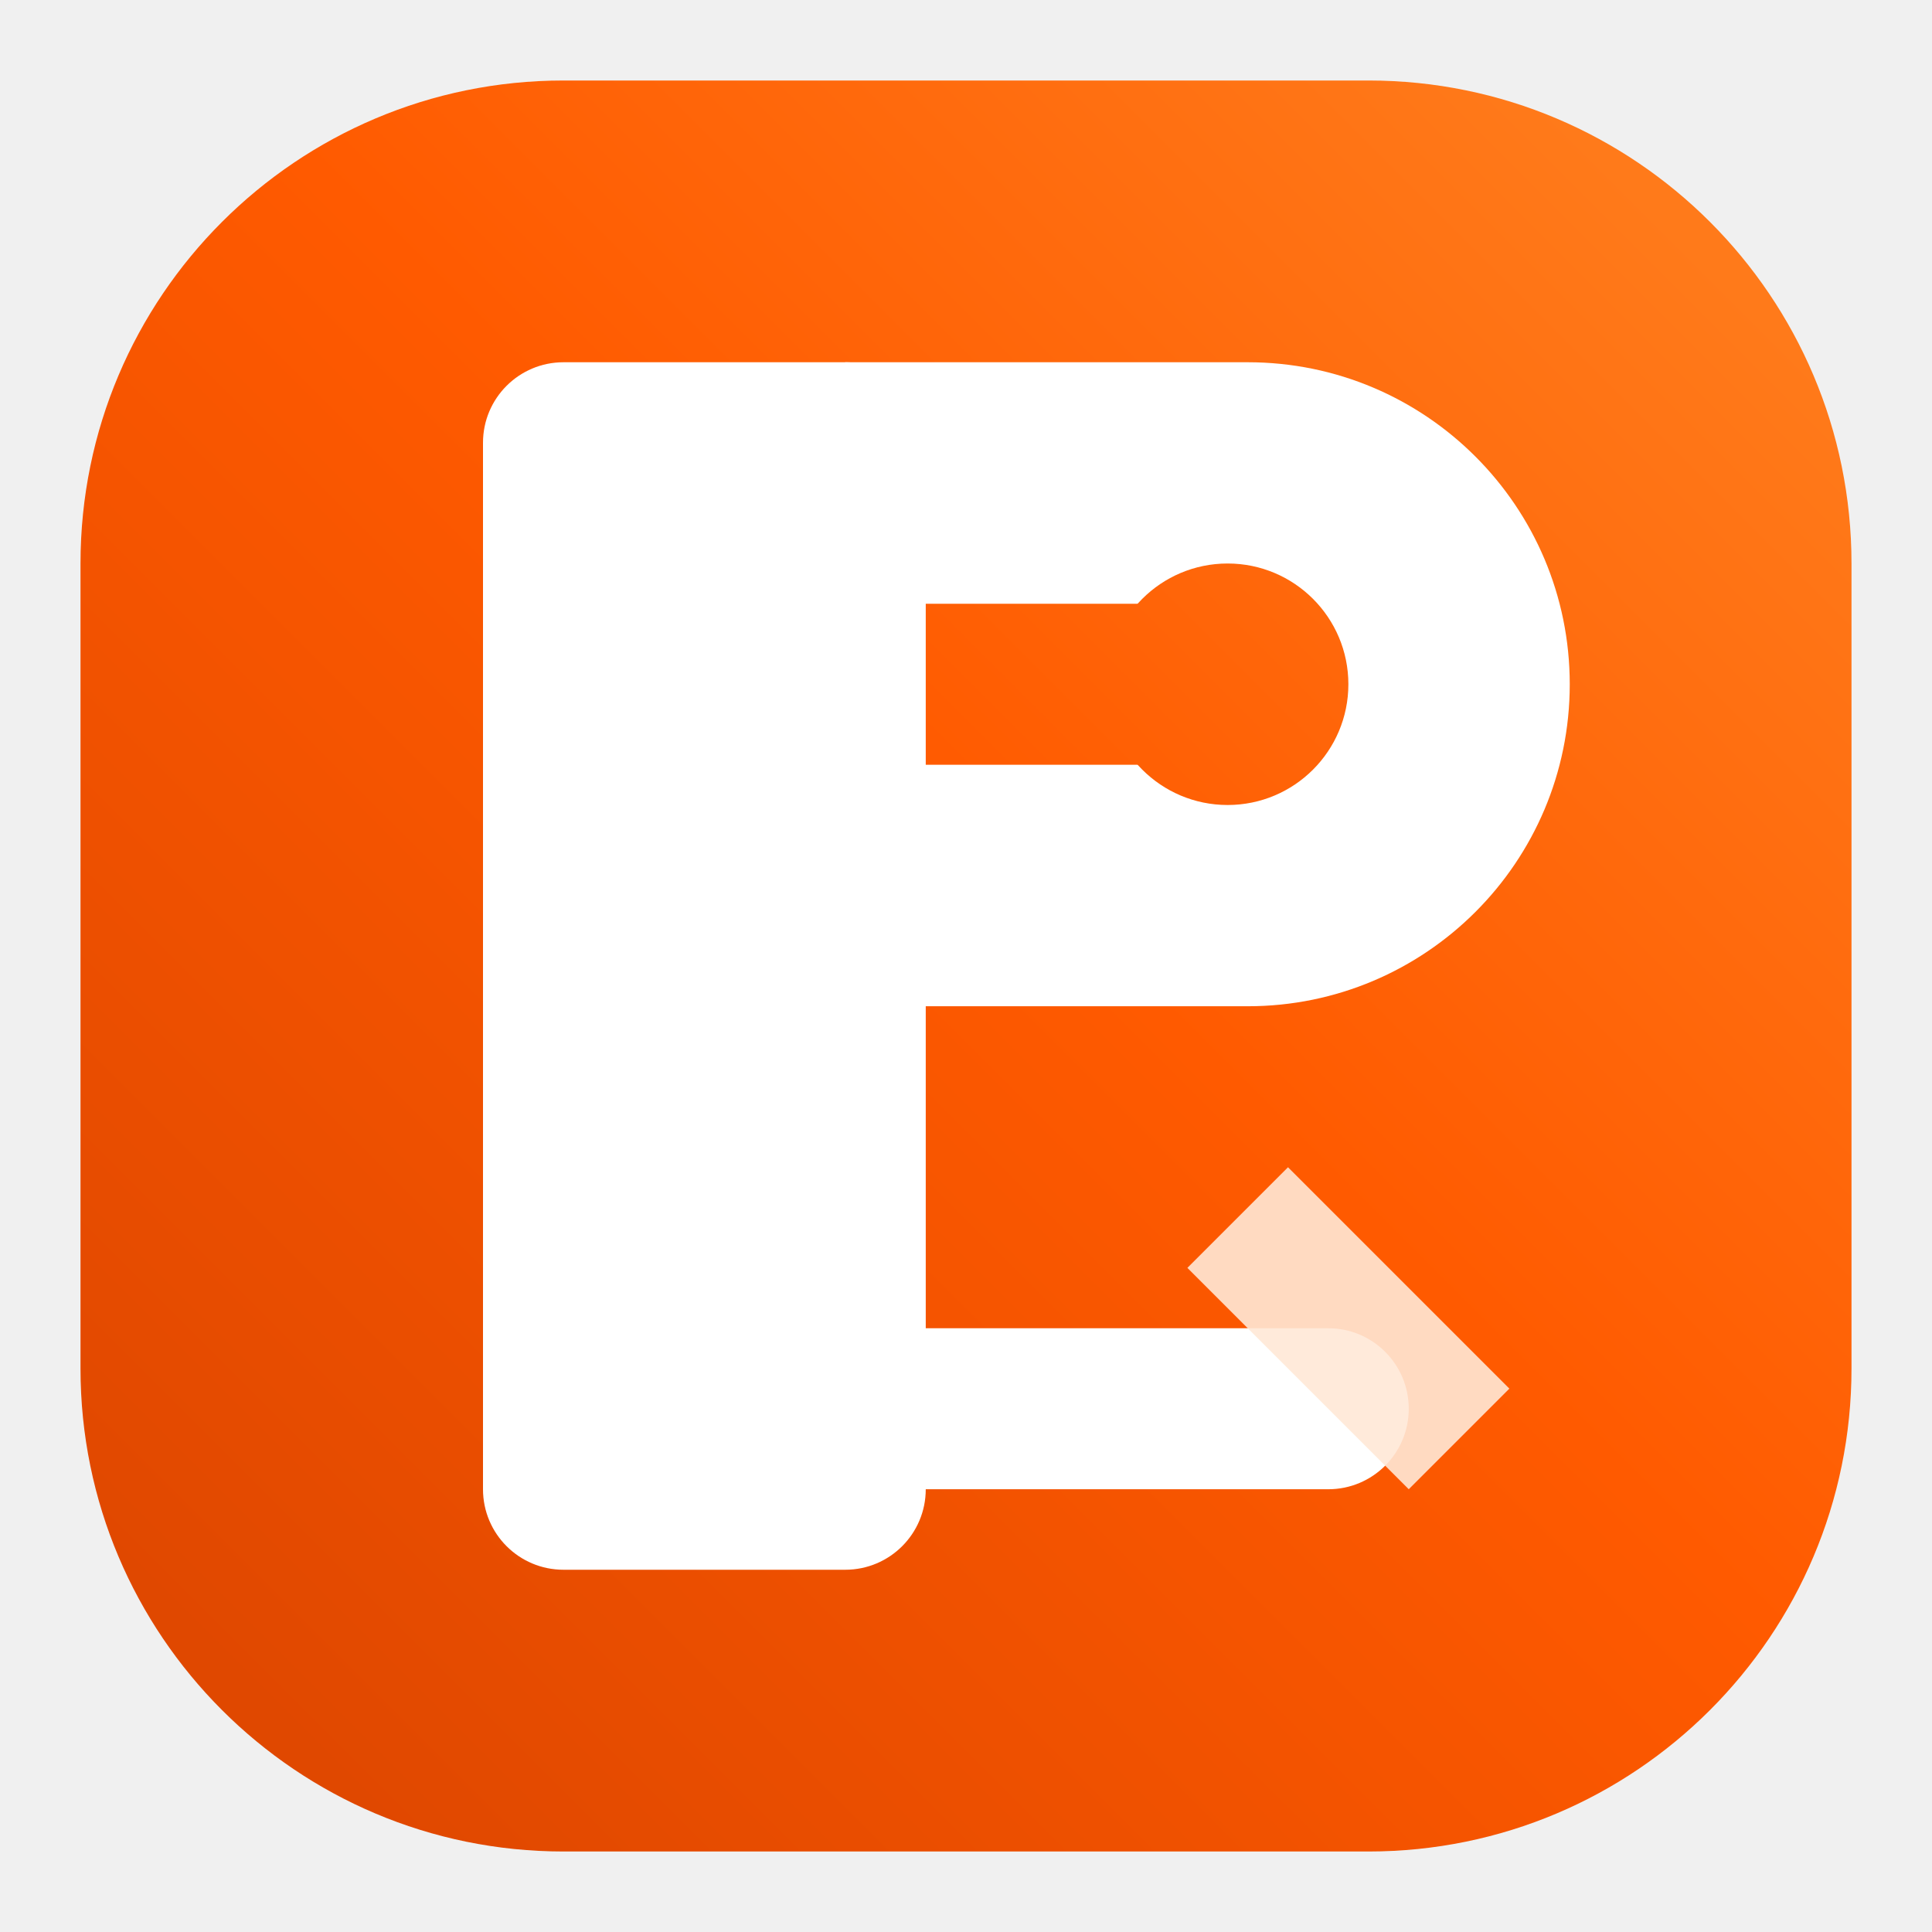
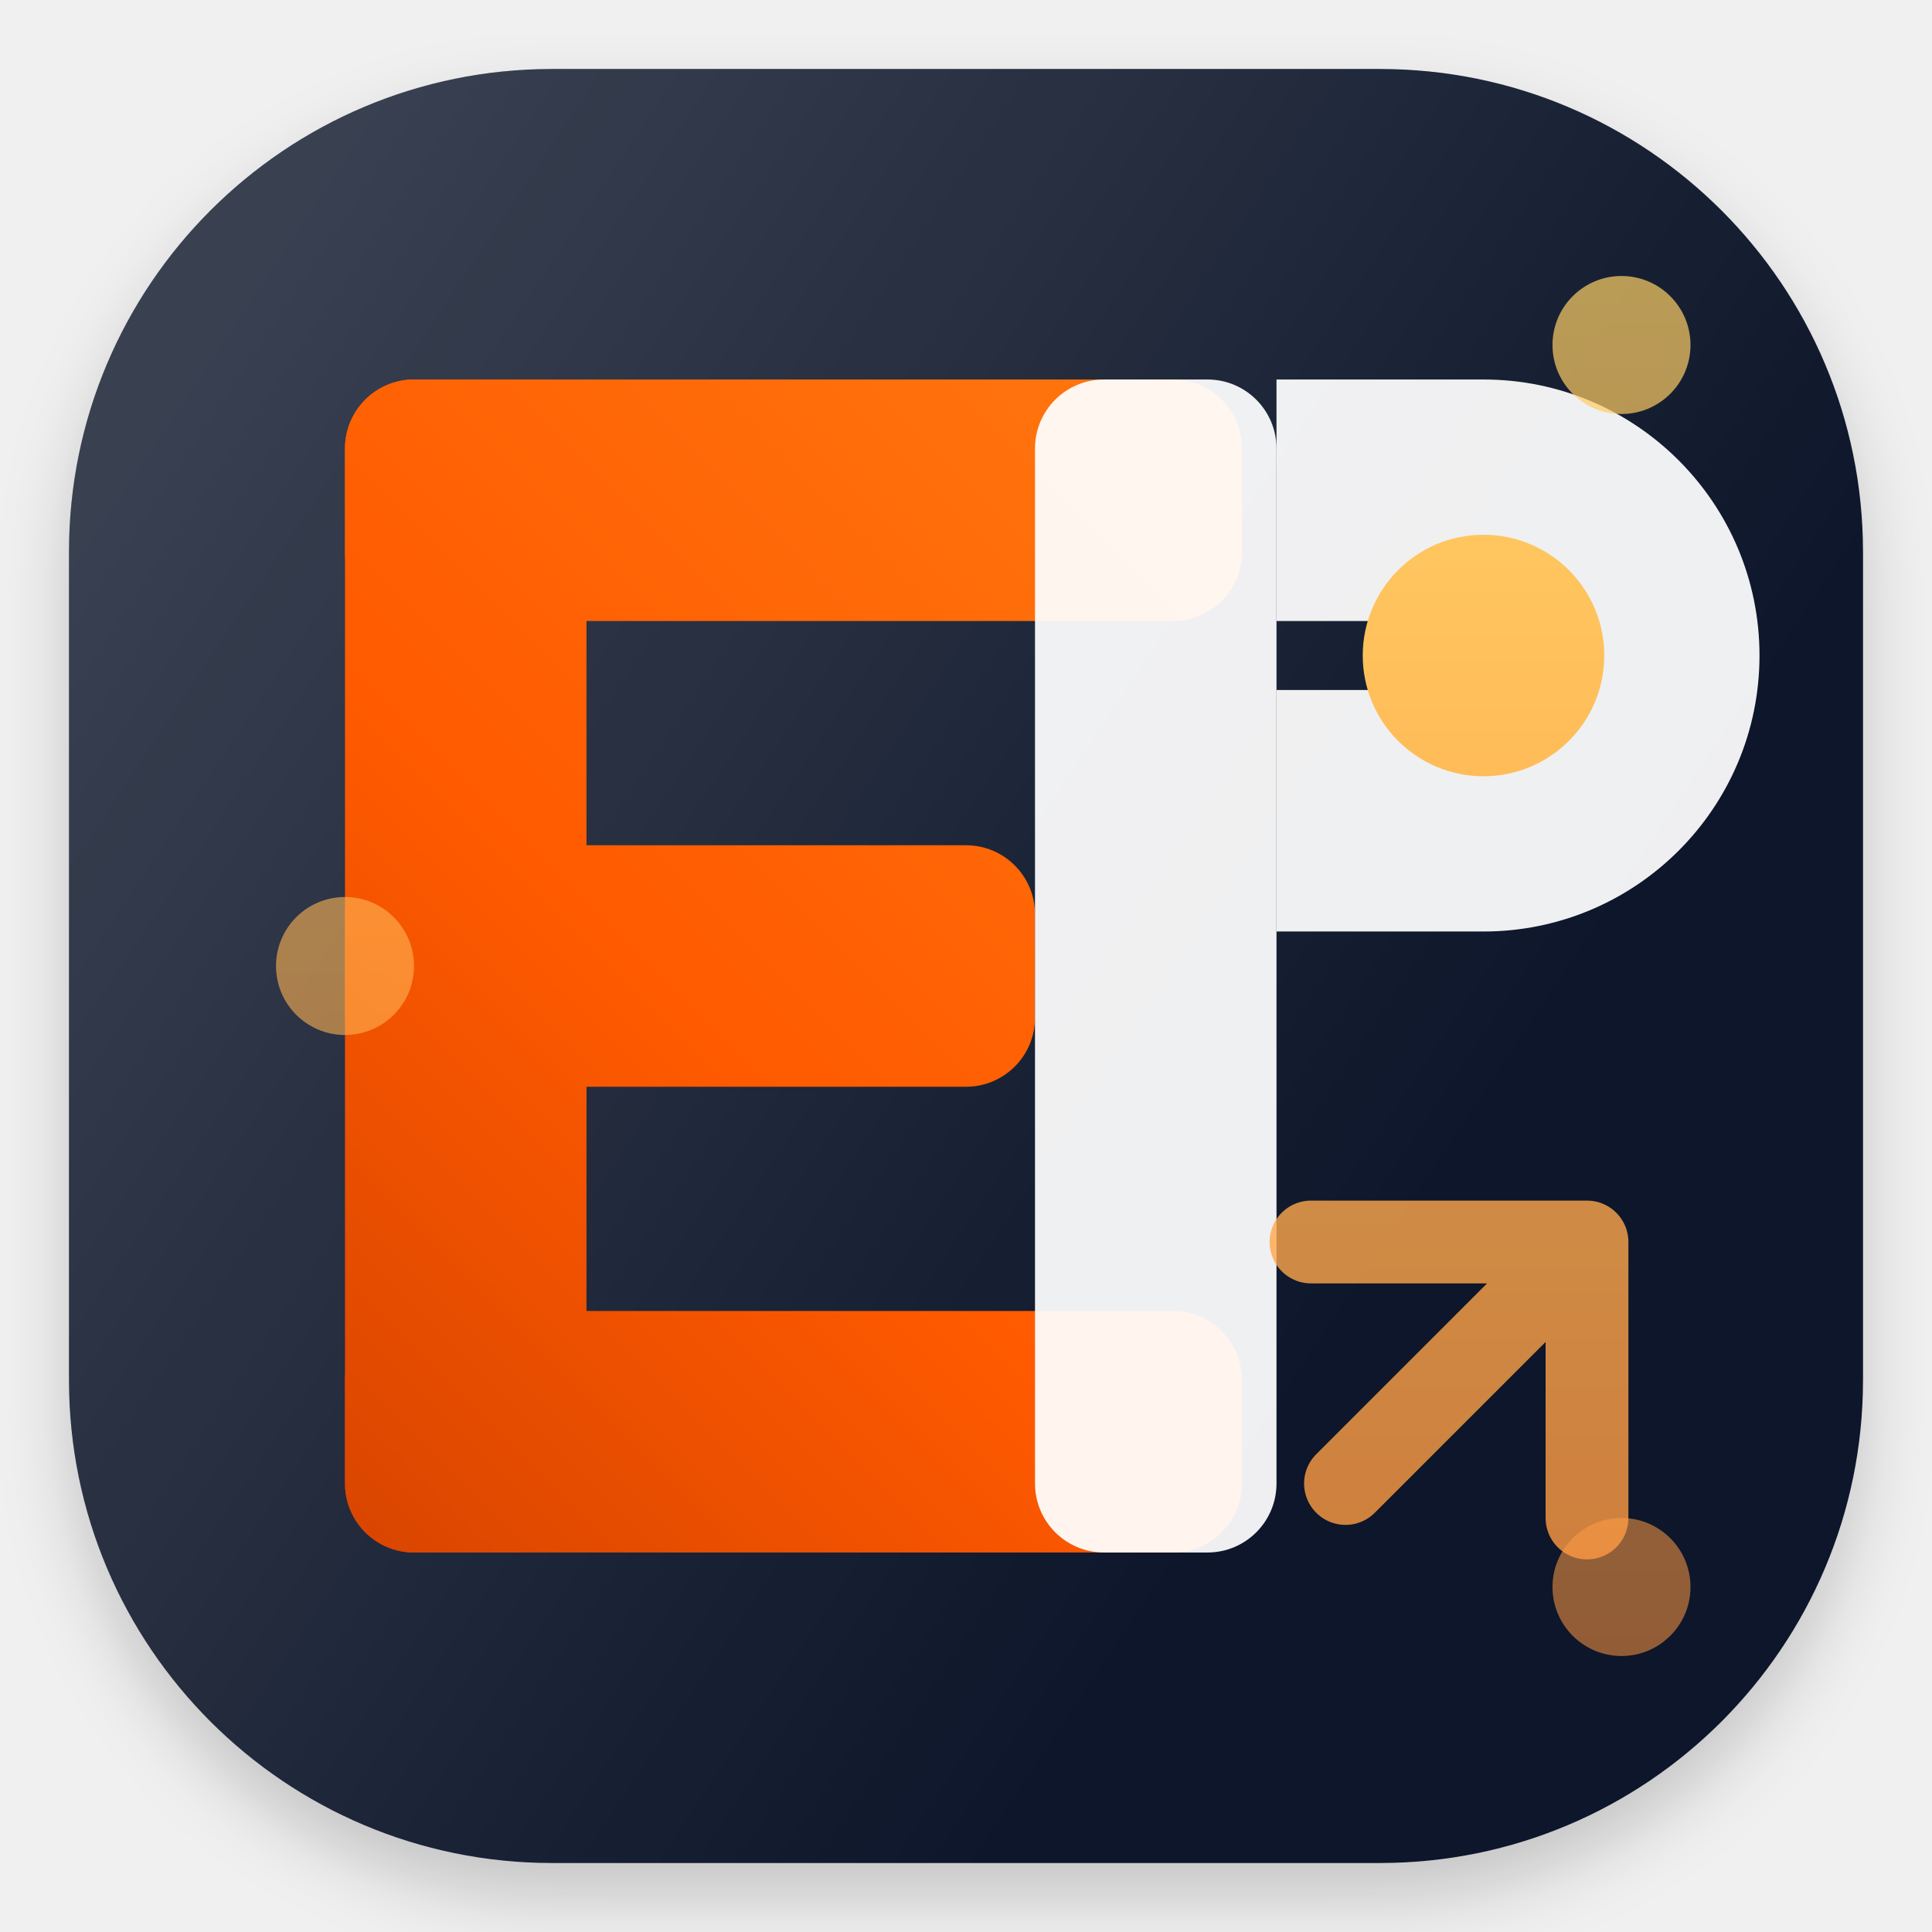
- <svg xmlns="http://www.w3.org/2000/svg" width="48" height="48" viewBox="0 0 48 48" fill="none">
+ <svg xmlns="http://www.w3.org/2000/svg" width="56" height="56" viewBox="0 0 56 56" fill="none">
  <defs>
-     <linearGradient id="epi-brand-grad" x1="6" y1="42" x2="42" y2="6" gradientUnits="userSpaceOnUse">
-       <stop offset="0%" stop-color="#E04800" />
-       <stop offset="55%" stop-color="#FF5A00" />
-       <stop offset="100%" stop-color="#FF7A1A" />
+     <linearGradient id="g-fire" x1="4" y1="52" x2="52" y2="4" gradientUnits="userSpaceOnUse">
+       <stop offset="0%" stop-color="#C43A00" />
+       <stop offset="40%" stop-color="#FF5A00" />
+       <stop offset="100%" stop-color="#FF8C1A" />
+     </linearGradient>
+     <linearGradient id="g-amber" x1="28" y1="8" x2="28" y2="48" gradientUnits="userSpaceOnUse">
+       <stop offset="0%" stop-color="#FFD166" />
+       <stop offset="100%" stop-color="#FF9640" />
+     </linearGradient>
+     <filter id="f-glow" x="-15%" y="-15%" width="130%" height="130%">
+       <feDropShadow dx="0" dy="4" stdDeviation="4" flood-color="#FF5A00" flood-opacity="0.40" />
+       <feDropShadow dx="0" dy="1" stdDeviation="1" flood-color="#000000" flood-opacity="0.18" />
+     </filter>
+     <linearGradient id="g-shine" x1="10" y1="4" x2="46" y2="28" gradientUnits="userSpaceOnUse">
+       <stop offset="0%" stop-color="#FFFFFF" stop-opacity="0.18" />
+       <stop offset="100%" stop-color="#FFFFFF" stop-opacity="0.00" />
    </linearGradient>
  </defs>
-   <rect x="2" y="2" width="44" height="44" rx="12" fill="url(#epi-brand-grad)" />
-   <path d="M12 11C12 9.895 12.895 9 14 9H21C22.105 9 23 9.895 23 11V37C23 38.105 22.105 39 21 39H14C12.895 39 12 38.105 12 37V11Z" fill="#FFFFFF" />
-   <path d="M21 9H31C35.418 9 39 12.582 39 17C39 21.418 35.418 25 31 25H21V19H30C31.105 19 32 18.105 32 17C32 15.895 31.105 15 30 15H21V9Z" fill="#FFFFFF" />
-   <path d="M21 21.5H27C27.828 21.5 28.5 22.172 28.5 23C28.5 23.828 27.828 24.5 27 24.5H21V21.5Z" fill="#FFFFFF" fill-opacity="0.95" />
-   <path d="M21 33H33C34.105 33 35 33.895 35 35C35 36.105 34.105 37 33 37H21V33Z" fill="#FFFFFF" />
-   <circle cx="30.5" cy="17" r="3" fill="url(#epi-brand-grad)" />
-   <path d="M32 29L37.5 34.5L35 37L29.5 31.5L32 29Z" fill="#FFE8D6" fill-opacity="0.9" />
+   <rect x="2" y="2" width="52" height="52" rx="14" fill="#0F172A" filter="url(#f-glow)" />
+   <rect x="2" y="2" width="52" height="52" rx="14" fill="url(#g-shine)" />
+   <rect x="10" y="11" width="7" height="34" rx="2" fill="url(#g-fire)" />
+   <rect x="10" y="11" width="26" height="7" rx="2" fill="url(#g-fire)" />
+   <rect x="10" y="24.5" width="20" height="7" rx="2" fill="url(#g-fire)" />
+   <rect x="10" y="38" width="26" height="7" rx="2" fill="url(#g-fire)" />
+   <rect x="30" y="11" width="7" height="34" rx="2" fill="#FFFFFF" fill-opacity="0.93" />
+   <path d="M37 11 H43 C47.418 11 51 14.582 51 19 C51 23.418 47.418 27 43 27 H37 V20 H43 C43.552 20 44 19.552 44 19 C44 18.448 43.552 18 43 18 H37 V11 Z" fill="#FFFFFF" fill-opacity="0.93" />
+   <circle cx="43" cy="19" r="3.5" fill="url(#g-amber)" />
+   <circle cx="47" cy="10" r="2" fill="url(#g-amber)" fill-opacity="0.70" />
+   <circle cx="47" cy="46" r="2" fill="url(#g-amber)" fill-opacity="0.55" />
+   <circle cx="10" cy="28" r="2" fill="url(#g-amber)" fill-opacity="0.60" />
+   <path d="M38 36 L46 36 L46 44 M46 36 L39 43" stroke="url(#g-amber)" stroke-width="2.4" stroke-linecap="round" stroke-linejoin="round" opacity="0.80" />
</svg>
